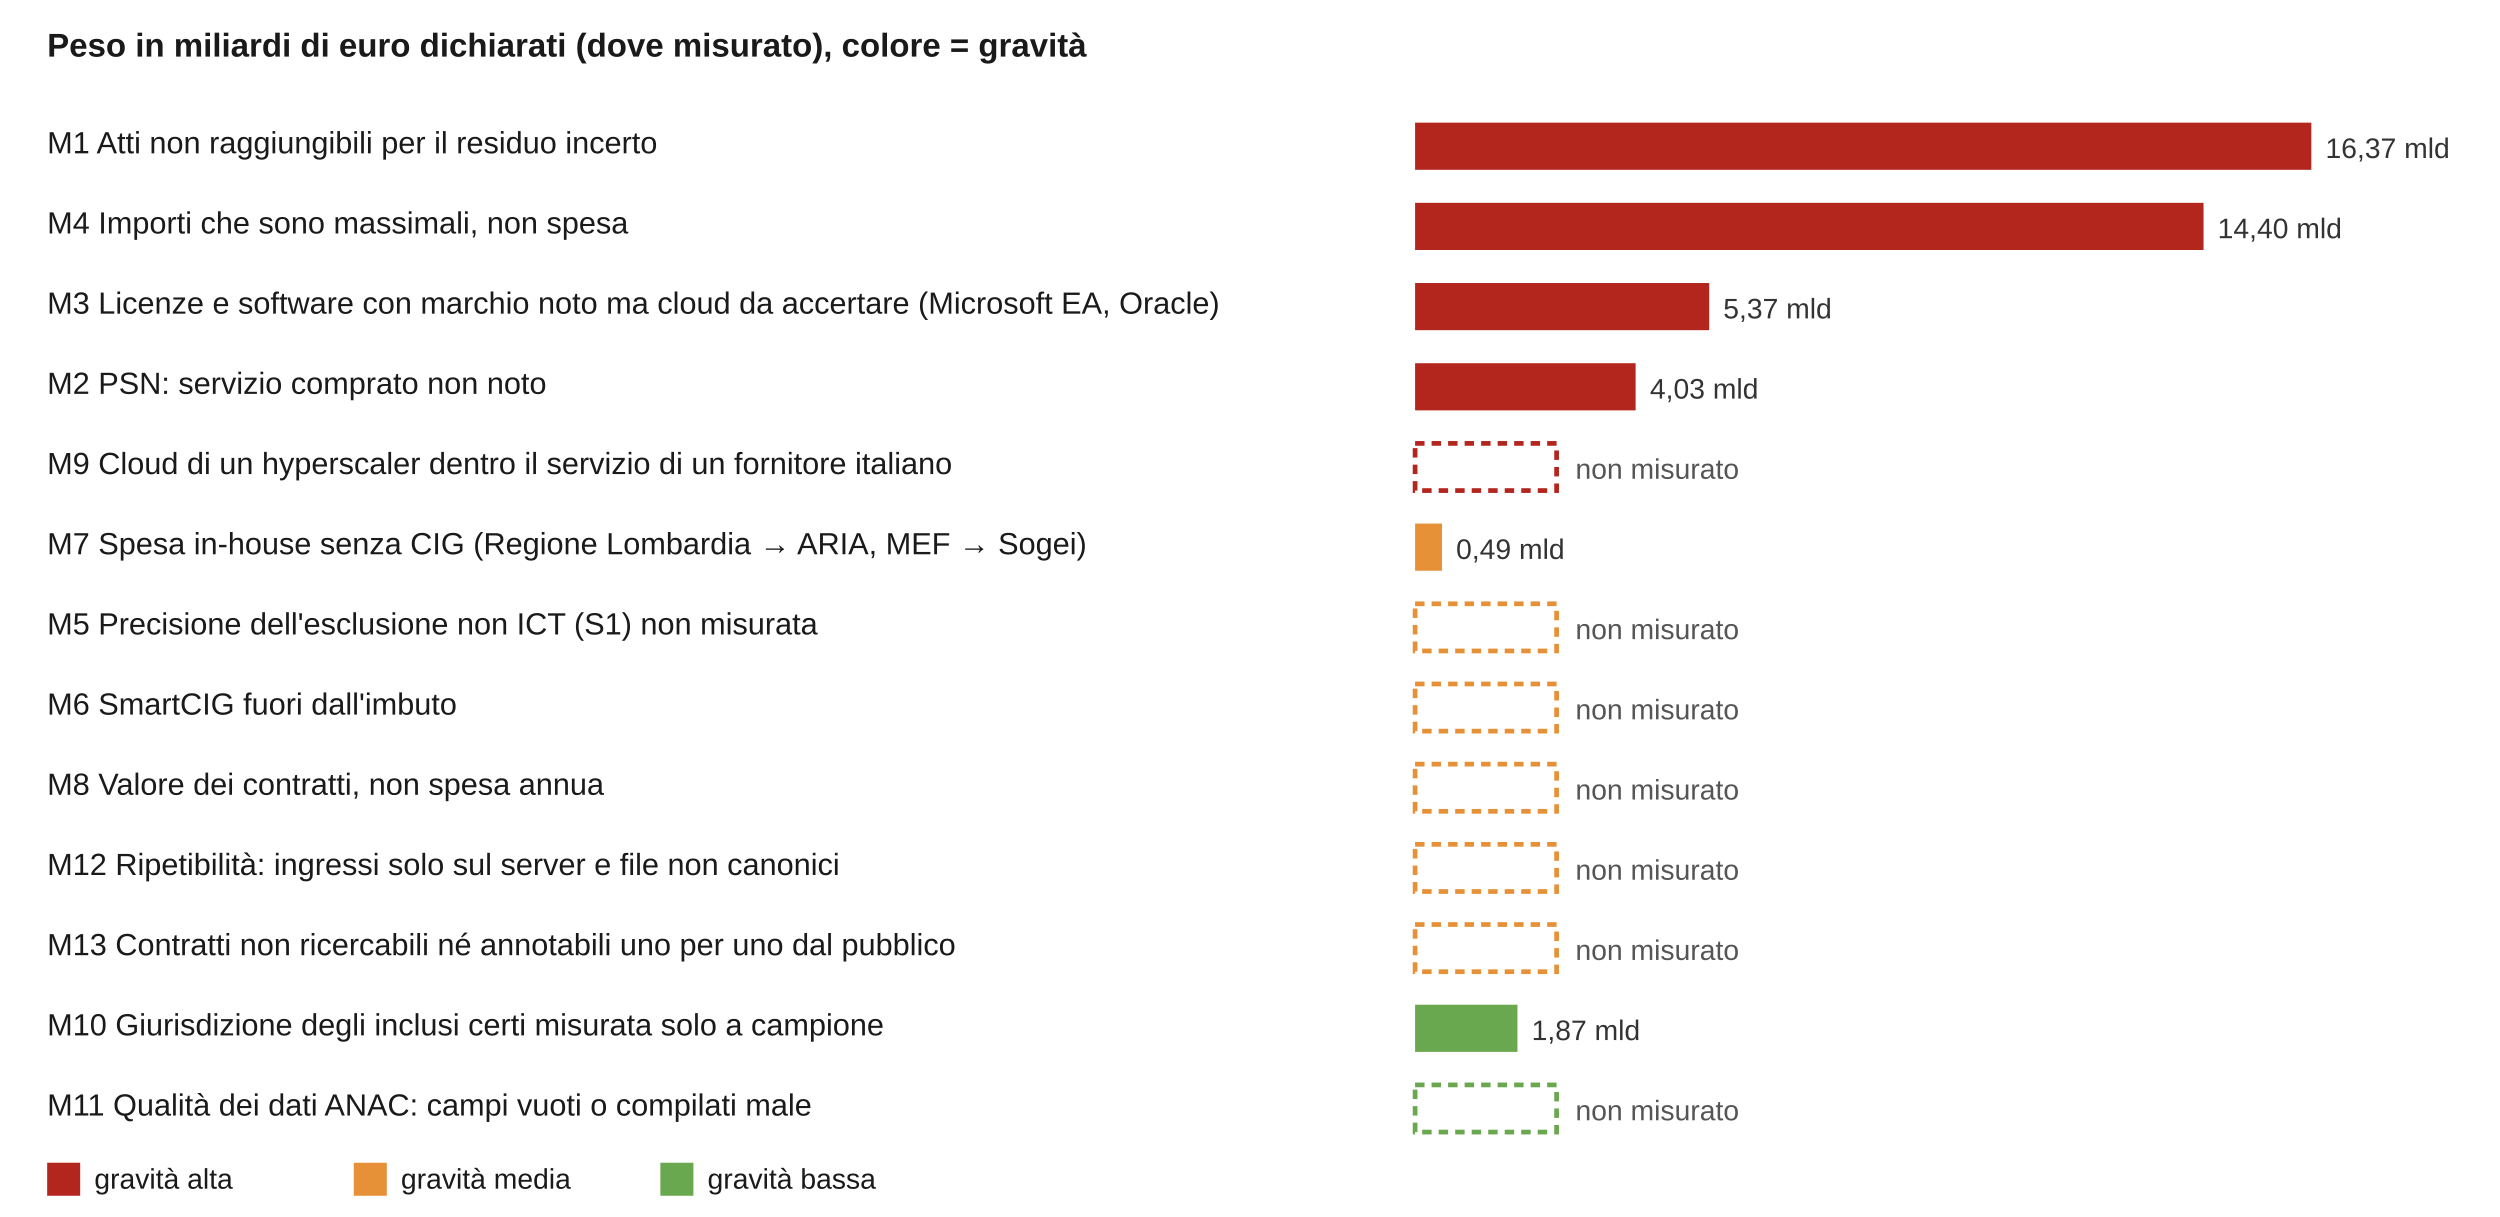
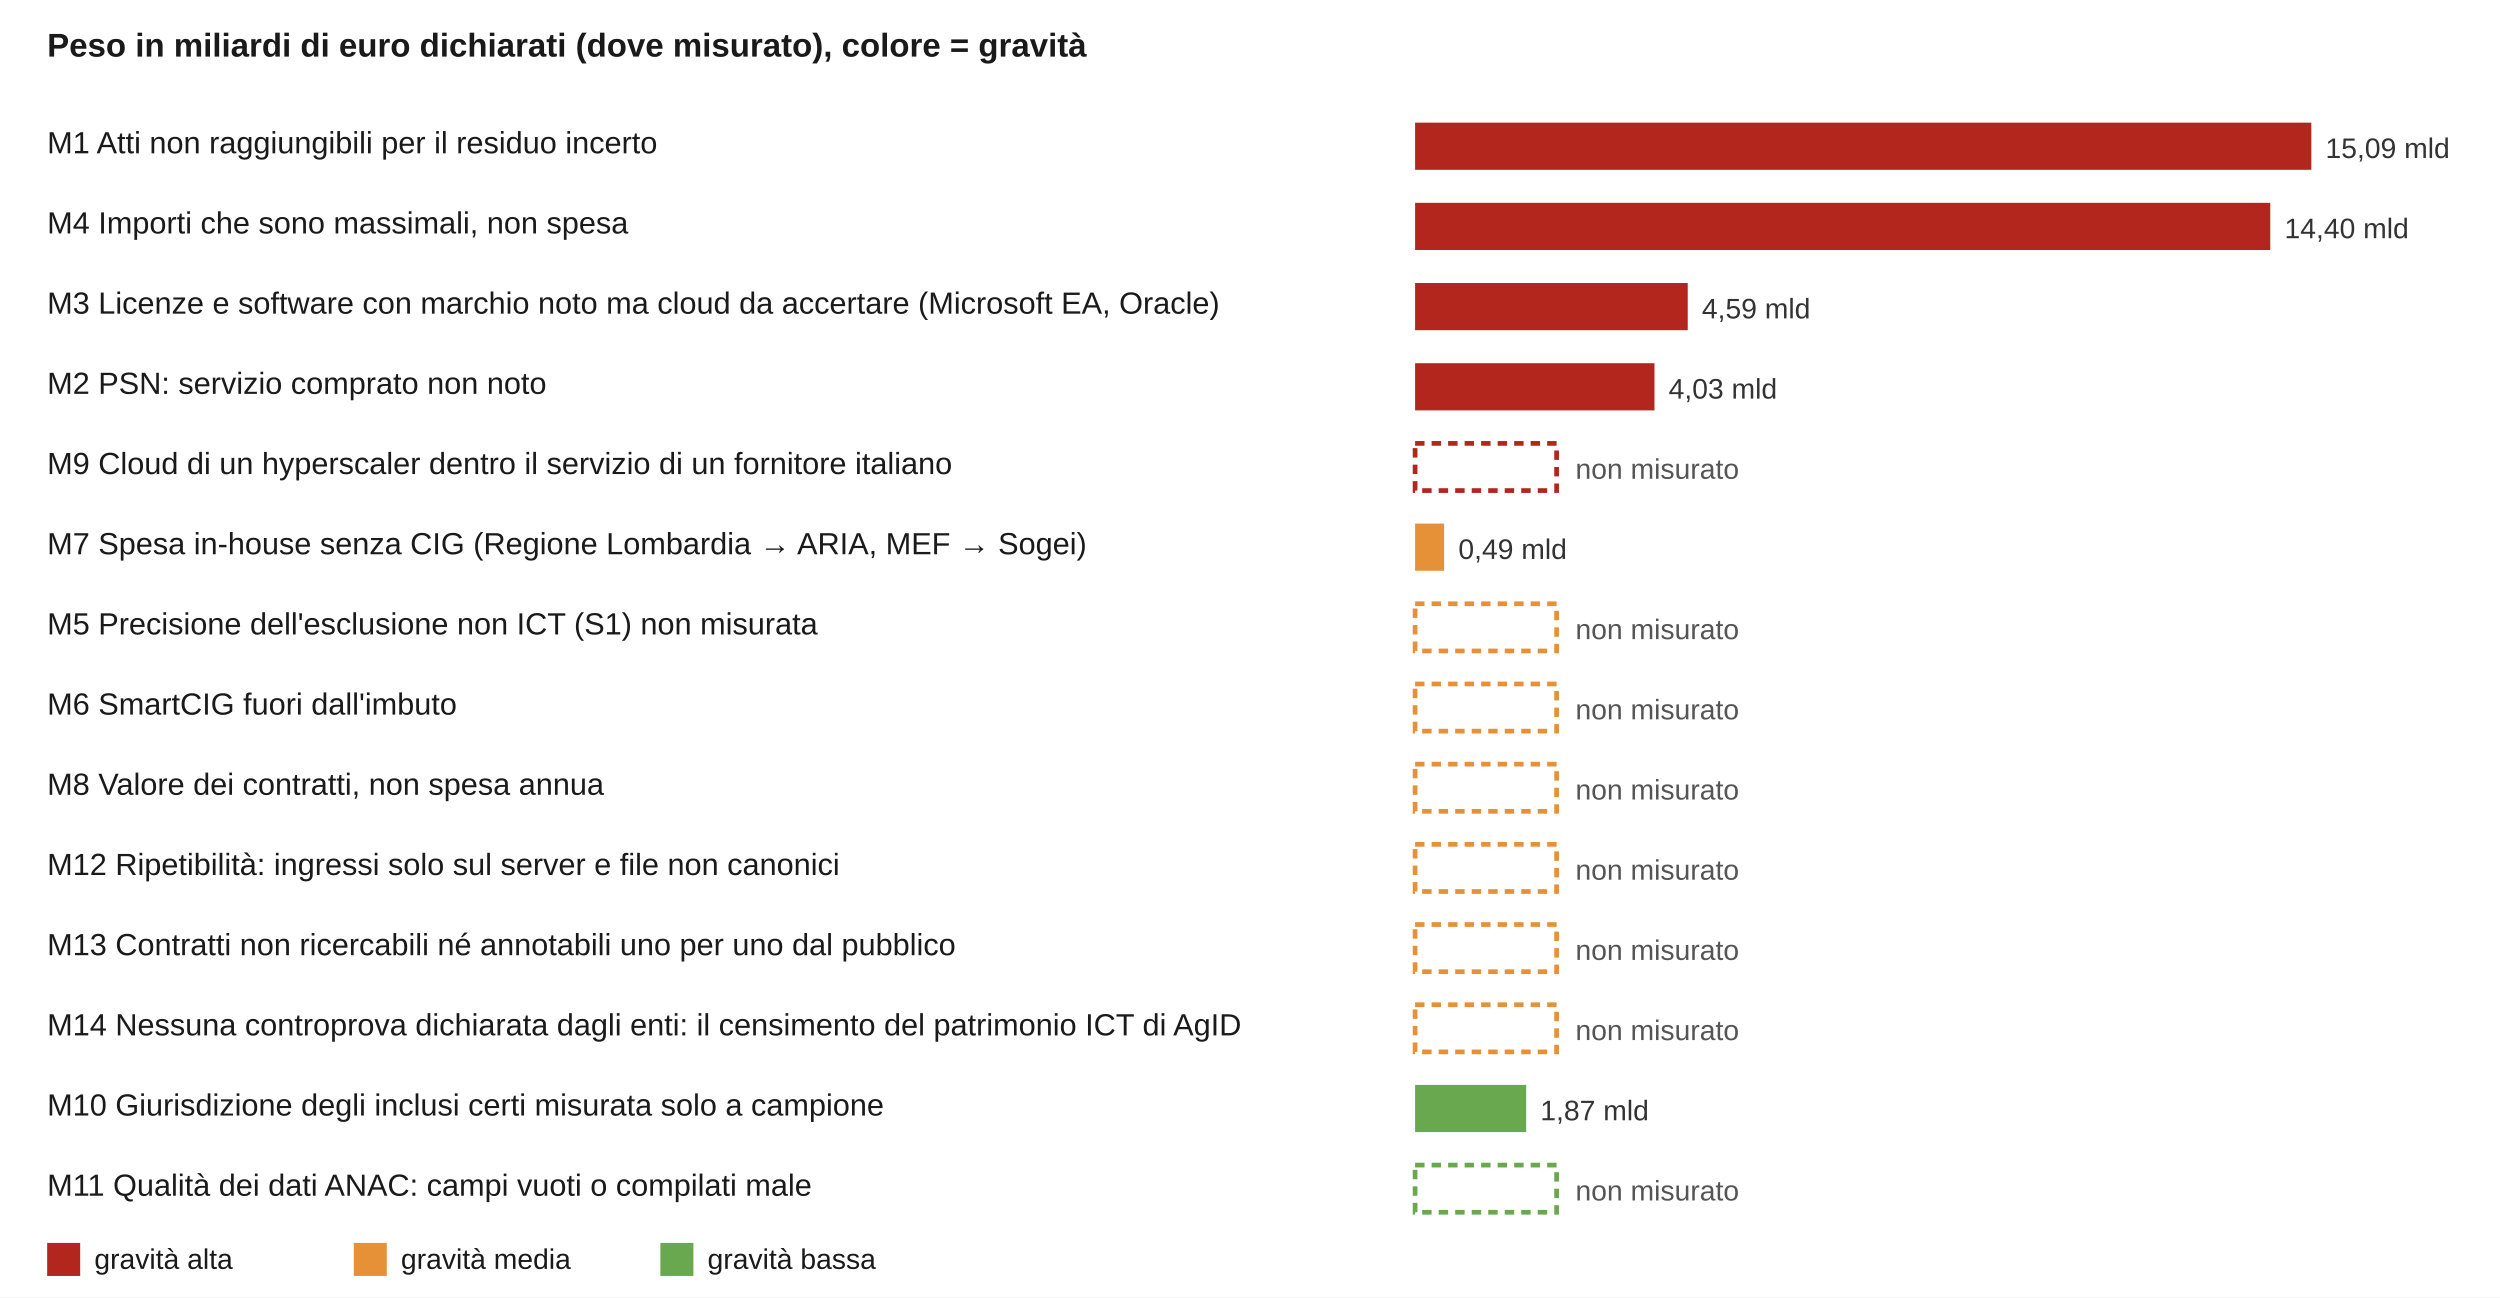
- <svg xmlns="http://www.w3.org/2000/svg" viewBox="0 0 1060 516" width="100%" role="img" aria-label="Mancanze dell'imbuto per peso e gravità" font-family="'Titillium Web', 'Segoe UI', Arial, sans-serif">
-   <rect width="1060" height="516" fill="#ffffff" />
+ <svg xmlns="http://www.w3.org/2000/svg" viewBox="0 0 1060 550" width="100%" role="img" aria-label="Mancanze dell'imbuto per peso e gravità" font-family="'Titillium Web', 'Segoe UI', Arial, sans-serif">
+   <rect width="1060" height="550" fill="#ffffff" />
  <text x="20" y="24" font-size="14" font-weight="bold" fill="#1a1a1a" text-anchor="start">Peso in miliardi di euro dichiarati (dove misurato), colore = gravità</text>
  <text x="20" y="65" font-size="13" font-weight="normal" fill="#1a1a1a" text-anchor="start">M1 Atti non raggiungibili per il residuo incerto</text>
  <rect x="600" y="52" width="380.0" height="20" fill="#b3261e" />
-   <text x="986.0" y="67" font-size="12" font-weight="normal" fill="#333" text-anchor="start">16,37 mld</text>
+   <text x="986.0" y="67" font-size="12" font-weight="normal" fill="#333" text-anchor="start">15,09 mld</text>
  <text x="20" y="99" font-size="13" font-weight="normal" fill="#1a1a1a" text-anchor="start">M4 Importi che sono massimali, non spesa</text>
-   <rect x="600" y="86" width="334.3" height="20" fill="#b3261e" />
-   <text x="940.27" y="101" font-size="12" font-weight="normal" fill="#333" text-anchor="start">14,40 mld</text>
+   <rect x="600" y="86" width="362.6" height="20" fill="#b3261e" />
+   <text x="968.624" y="101" font-size="12" font-weight="normal" fill="#333" text-anchor="start">14,40 mld</text>
  <text x="20" y="133" font-size="13" font-weight="normal" fill="#1a1a1a" text-anchor="start">M3 Licenze e software con marchio noto ma cloud da accertare (Microsoft EA, Oracle)</text>
-   <rect x="600" y="120" width="124.7" height="20" fill="#b3261e" />
-   <text x="730.655" y="135" font-size="12" font-weight="normal" fill="#333" text-anchor="start">5,37 mld</text>
+   <rect x="600" y="120" width="115.6" height="20" fill="#b3261e" />
+   <text x="721.586" y="135" font-size="12" font-weight="normal" fill="#333" text-anchor="start">4,59 mld</text>
  <text x="20" y="167" font-size="13" font-weight="normal" fill="#1a1a1a" text-anchor="start">M2 PSN: servizio comprato non noto</text>
-   <rect x="600" y="154" width="93.5" height="20" fill="#b3261e" />
-   <text x="699.549" y="169" font-size="12" font-weight="normal" fill="#333" text-anchor="start">4,03 mld</text>
+   <rect x="600" y="154" width="101.5" height="20" fill="#b3261e" />
+   <text x="707.484" y="169" font-size="12" font-weight="normal" fill="#333" text-anchor="start">4,03 mld</text>
  <text x="20" y="201" font-size="13" font-weight="normal" fill="#1a1a1a" text-anchor="start">M9 Cloud di un hyperscaler dentro il servizio di un fornitore italiano</text>
  <rect x="600" y="188" width="60" height="20" fill="none" stroke="#b3261e" stroke-width="2" stroke-dasharray="4 3" />
  <text x="668" y="203" font-size="12" font-weight="normal" fill="#555" text-anchor="start">non misurato</text>
  <text x="20" y="235" font-size="13" font-weight="normal" fill="#1a1a1a" text-anchor="start">M7 Spesa in-house senza CIG (Regione Lombardia → ARIA, MEF → Sogei)</text>
-   <rect x="600" y="222" width="11.4" height="20" fill="#e69138" />
-   <text x="617.374" y="237" font-size="12" font-weight="normal" fill="#333" text-anchor="start">0,49 mld</text>
+   <rect x="600" y="222" width="12.3" height="20" fill="#e69138" />
+   <text x="618.339" y="237" font-size="12" font-weight="normal" fill="#333" text-anchor="start">0,49 mld</text>
  <text x="20" y="269" font-size="13" font-weight="normal" fill="#1a1a1a" text-anchor="start">M5 Precisione dell'esclusione non ICT (S1) non misurata</text>
  <rect x="600" y="256" width="60" height="20" fill="none" stroke="#e69138" stroke-width="2" stroke-dasharray="4 3" />
  <text x="668" y="271" font-size="12" font-weight="normal" fill="#555" text-anchor="start">non misurato</text>
  <text x="20" y="303" font-size="13" font-weight="normal" fill="#1a1a1a" text-anchor="start">M6 SmartCIG fuori dall'imbuto</text>
  <rect x="600" y="290" width="60" height="20" fill="none" stroke="#e69138" stroke-width="2" stroke-dasharray="4 3" />
  <text x="668" y="305" font-size="12" font-weight="normal" fill="#555" text-anchor="start">non misurato</text>
  <text x="20" y="337" font-size="13" font-weight="normal" fill="#1a1a1a" text-anchor="start">M8 Valore dei contratti, non spesa annua</text>
  <rect x="600" y="324" width="60" height="20" fill="none" stroke="#e69138" stroke-width="2" stroke-dasharray="4 3" />
  <text x="668" y="339" font-size="12" font-weight="normal" fill="#555" text-anchor="start">non misurato</text>
  <text x="20" y="371" font-size="13" font-weight="normal" fill="#1a1a1a" text-anchor="start">M12 Ripetibilità: ingressi solo sul server e file non canonici</text>
  <rect x="600" y="358" width="60" height="20" fill="none" stroke="#e69138" stroke-width="2" stroke-dasharray="4 3" />
  <text x="668" y="373" font-size="12" font-weight="normal" fill="#555" text-anchor="start">non misurato</text>
  <text x="20" y="405" font-size="13" font-weight="normal" fill="#1a1a1a" text-anchor="start">M13 Contratti non ricercabili né annotabili uno per uno dal pubblico</text>
  <rect x="600" y="392" width="60" height="20" fill="none" stroke="#e69138" stroke-width="2" stroke-dasharray="4 3" />
  <text x="668" y="407" font-size="12" font-weight="normal" fill="#555" text-anchor="start">non misurato</text>
-   <text x="20" y="439" font-size="13" font-weight="normal" fill="#1a1a1a" text-anchor="start">M10 Giurisdizione degli inclusi certi misurata solo a campione</text>
-   <rect x="600" y="426" width="43.4" height="20" fill="#6aa84f" />
-   <text x="649.409" y="441" font-size="12" font-weight="normal" fill="#333" text-anchor="start">1,87 mld</text>
-   <text x="20" y="473" font-size="13" font-weight="normal" fill="#1a1a1a" text-anchor="start">M11 Qualità dei dati ANAC: campi vuoti o compilati male</text>
-   <rect x="600" y="460" width="60" height="20" fill="none" stroke="#6aa84f" stroke-width="2" stroke-dasharray="4 3" />
-   <text x="668" y="475" font-size="12" font-weight="normal" fill="#555" text-anchor="start">non misurato</text>
-   <rect x="20" y="493" width="14" height="14" fill="#b3261e" />
-   <text x="40" y="504" font-size="12" font-weight="normal" fill="#1a1a1a" text-anchor="start">gravità alta</text>
-   <rect x="150" y="493" width="14" height="14" fill="#e69138" />
-   <text x="170" y="504" font-size="12" font-weight="normal" fill="#1a1a1a" text-anchor="start">gravità media</text>
-   <rect x="280" y="493" width="14" height="14" fill="#6aa84f" />
-   <text x="300" y="504" font-size="12" font-weight="normal" fill="#1a1a1a" text-anchor="start">gravità bassa</text>
+   <text x="20" y="439" font-size="13" font-weight="normal" fill="#1a1a1a" text-anchor="start">M14 Nessuna controprova dichiarata dagli enti: il censimento del patrimonio ICT di AgID </text>
+   <rect x="600" y="426" width="60" height="20" fill="none" stroke="#e69138" stroke-width="2" stroke-dasharray="4 3" />
+   <text x="668" y="441" font-size="12" font-weight="normal" fill="#555" text-anchor="start">non misurato</text>
+   <text x="20" y="473" font-size="13" font-weight="normal" fill="#1a1a1a" text-anchor="start">M10 Giurisdizione degli inclusi certi misurata solo a campione</text>
+   <rect x="600" y="460" width="47.1" height="20" fill="#6aa84f" />
+   <text x="653.091" y="475" font-size="12" font-weight="normal" fill="#333" text-anchor="start">1,87 mld</text>
+   <text x="20" y="507" font-size="13" font-weight="normal" fill="#1a1a1a" text-anchor="start">M11 Qualità dei dati ANAC: campi vuoti o compilati male</text>
+   <rect x="600" y="494" width="60" height="20" fill="none" stroke="#6aa84f" stroke-width="2" stroke-dasharray="4 3" />
+   <text x="668" y="509" font-size="12" font-weight="normal" fill="#555" text-anchor="start">non misurato</text>
+   <rect x="20" y="527" width="14" height="14" fill="#b3261e" />
+   <text x="40" y="538" font-size="12" font-weight="normal" fill="#1a1a1a" text-anchor="start">gravità alta</text>
+   <rect x="150" y="527" width="14" height="14" fill="#e69138" />
+   <text x="170" y="538" font-size="12" font-weight="normal" fill="#1a1a1a" text-anchor="start">gravità media</text>
+   <rect x="280" y="527" width="14" height="14" fill="#6aa84f" />
+   <text x="300" y="538" font-size="12" font-weight="normal" fill="#1a1a1a" text-anchor="start">gravità bassa</text>
</svg>
